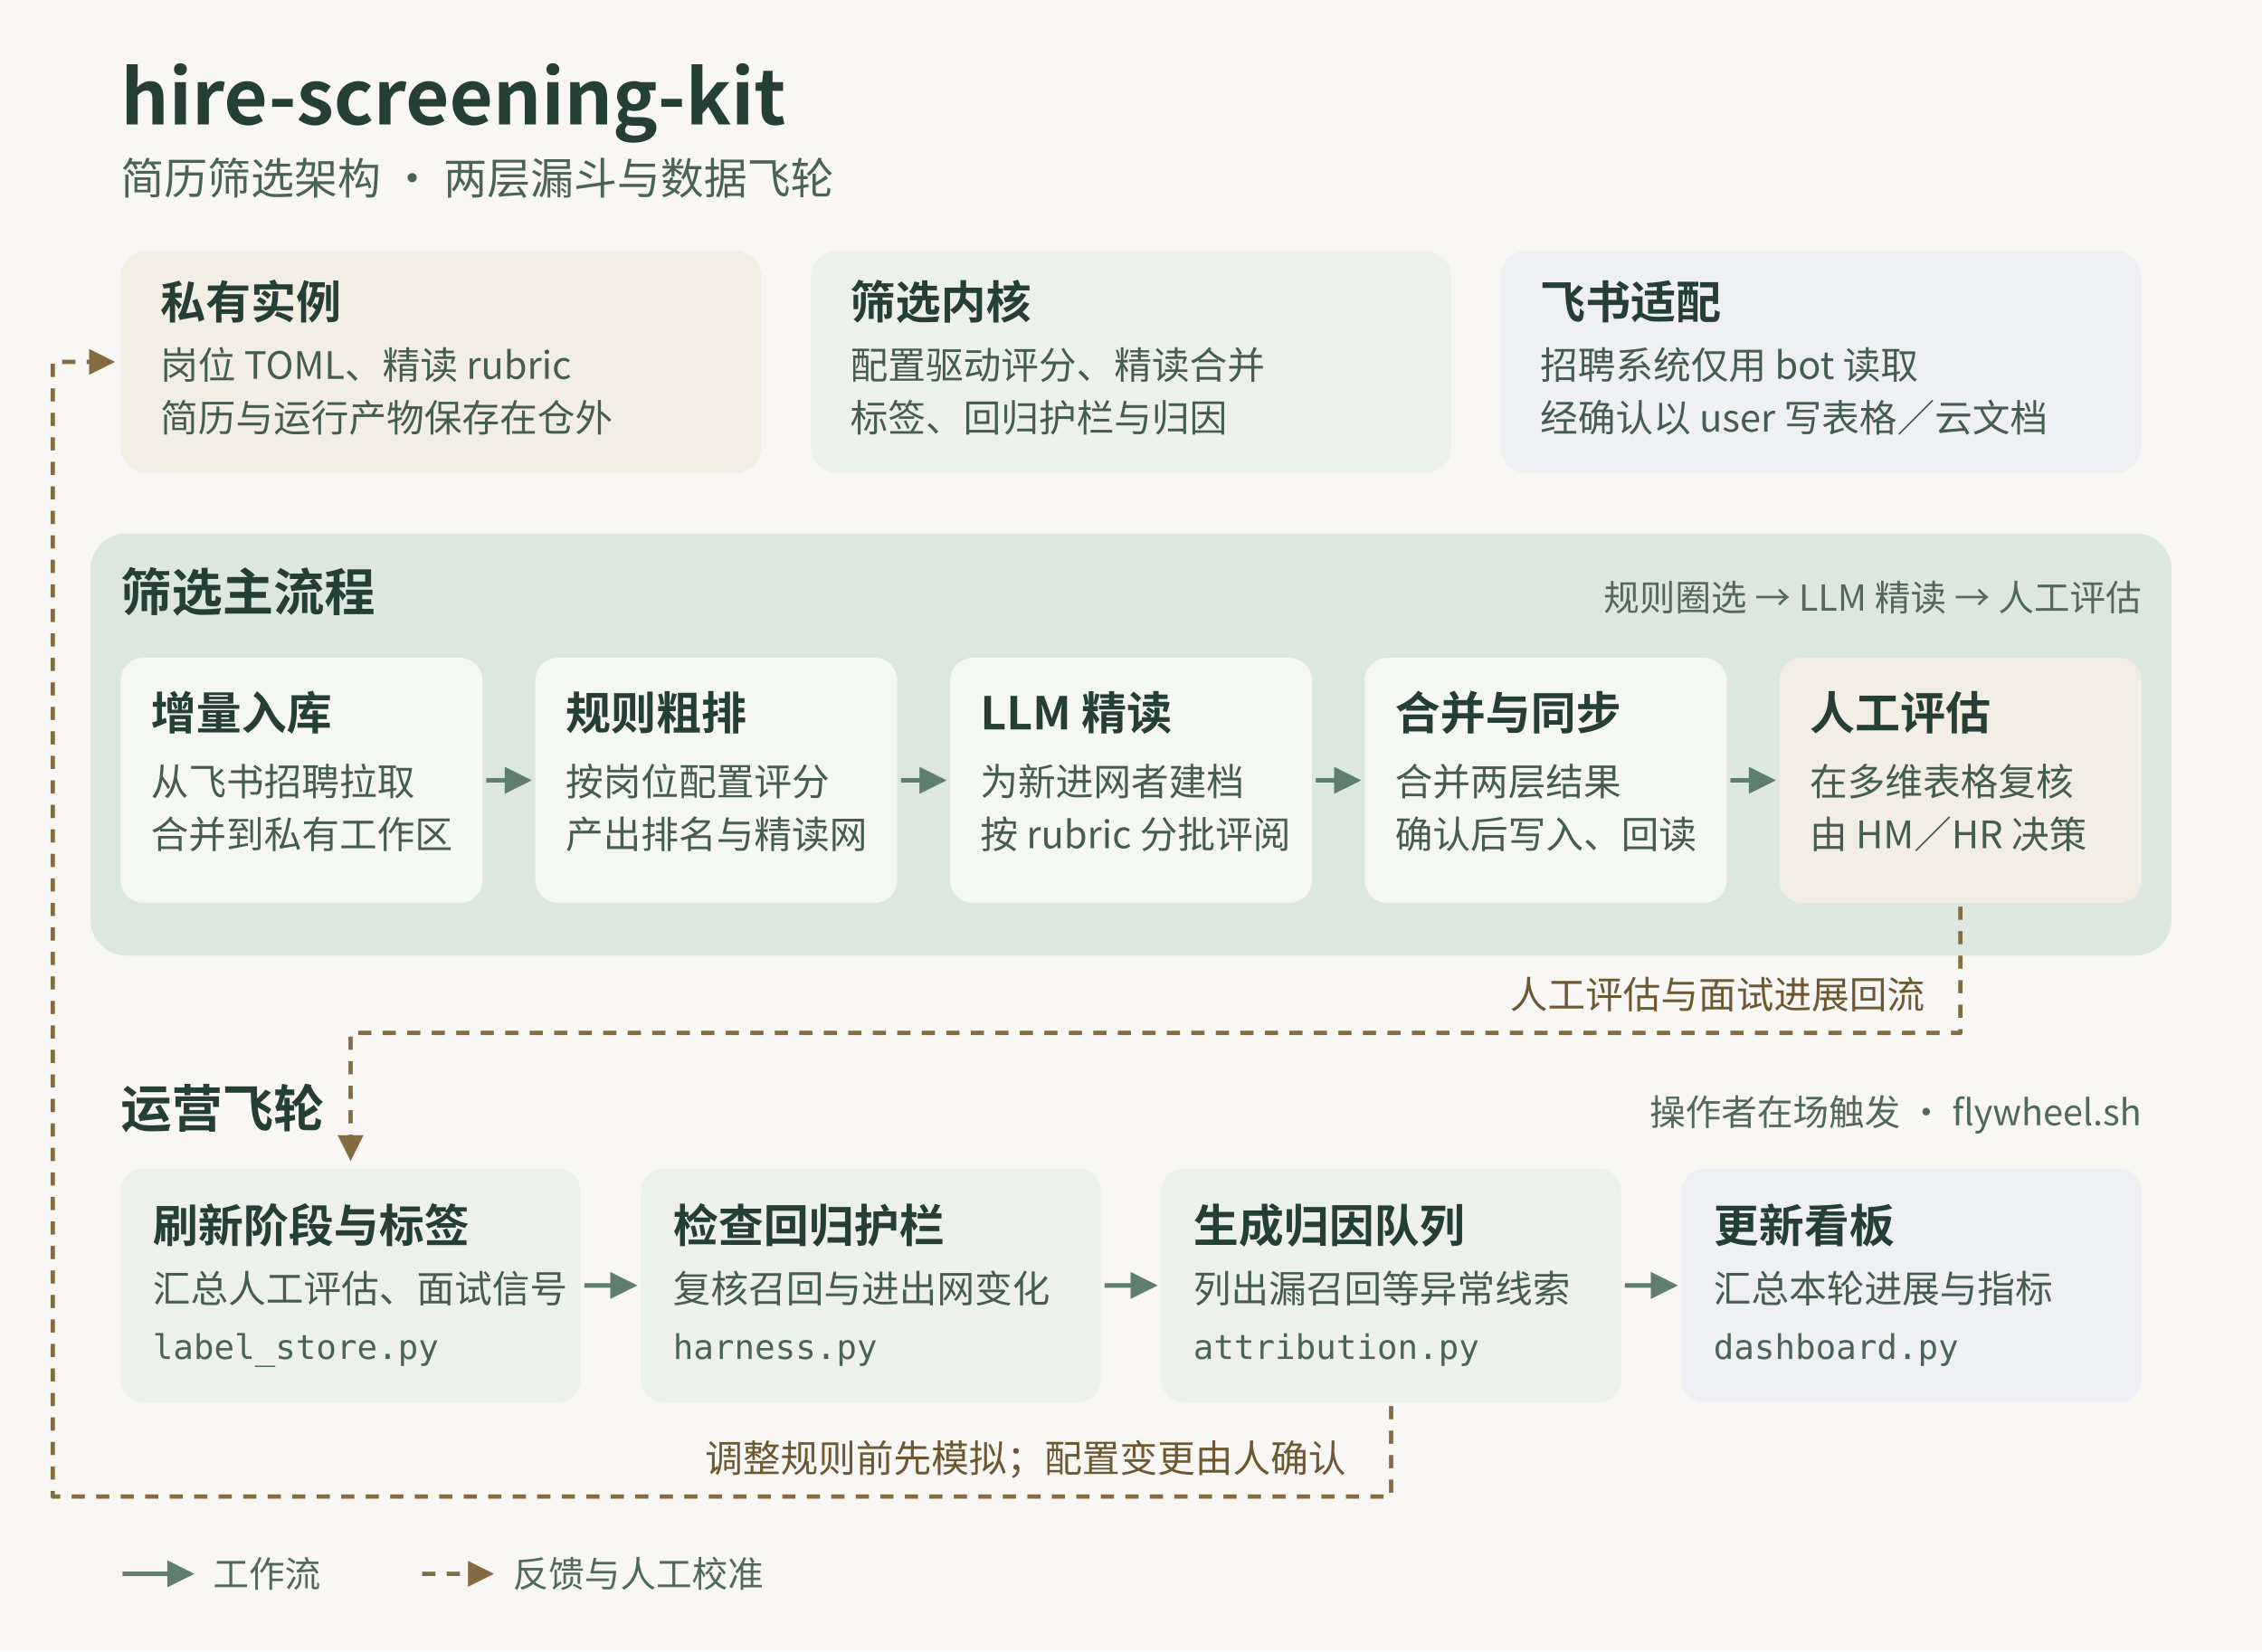
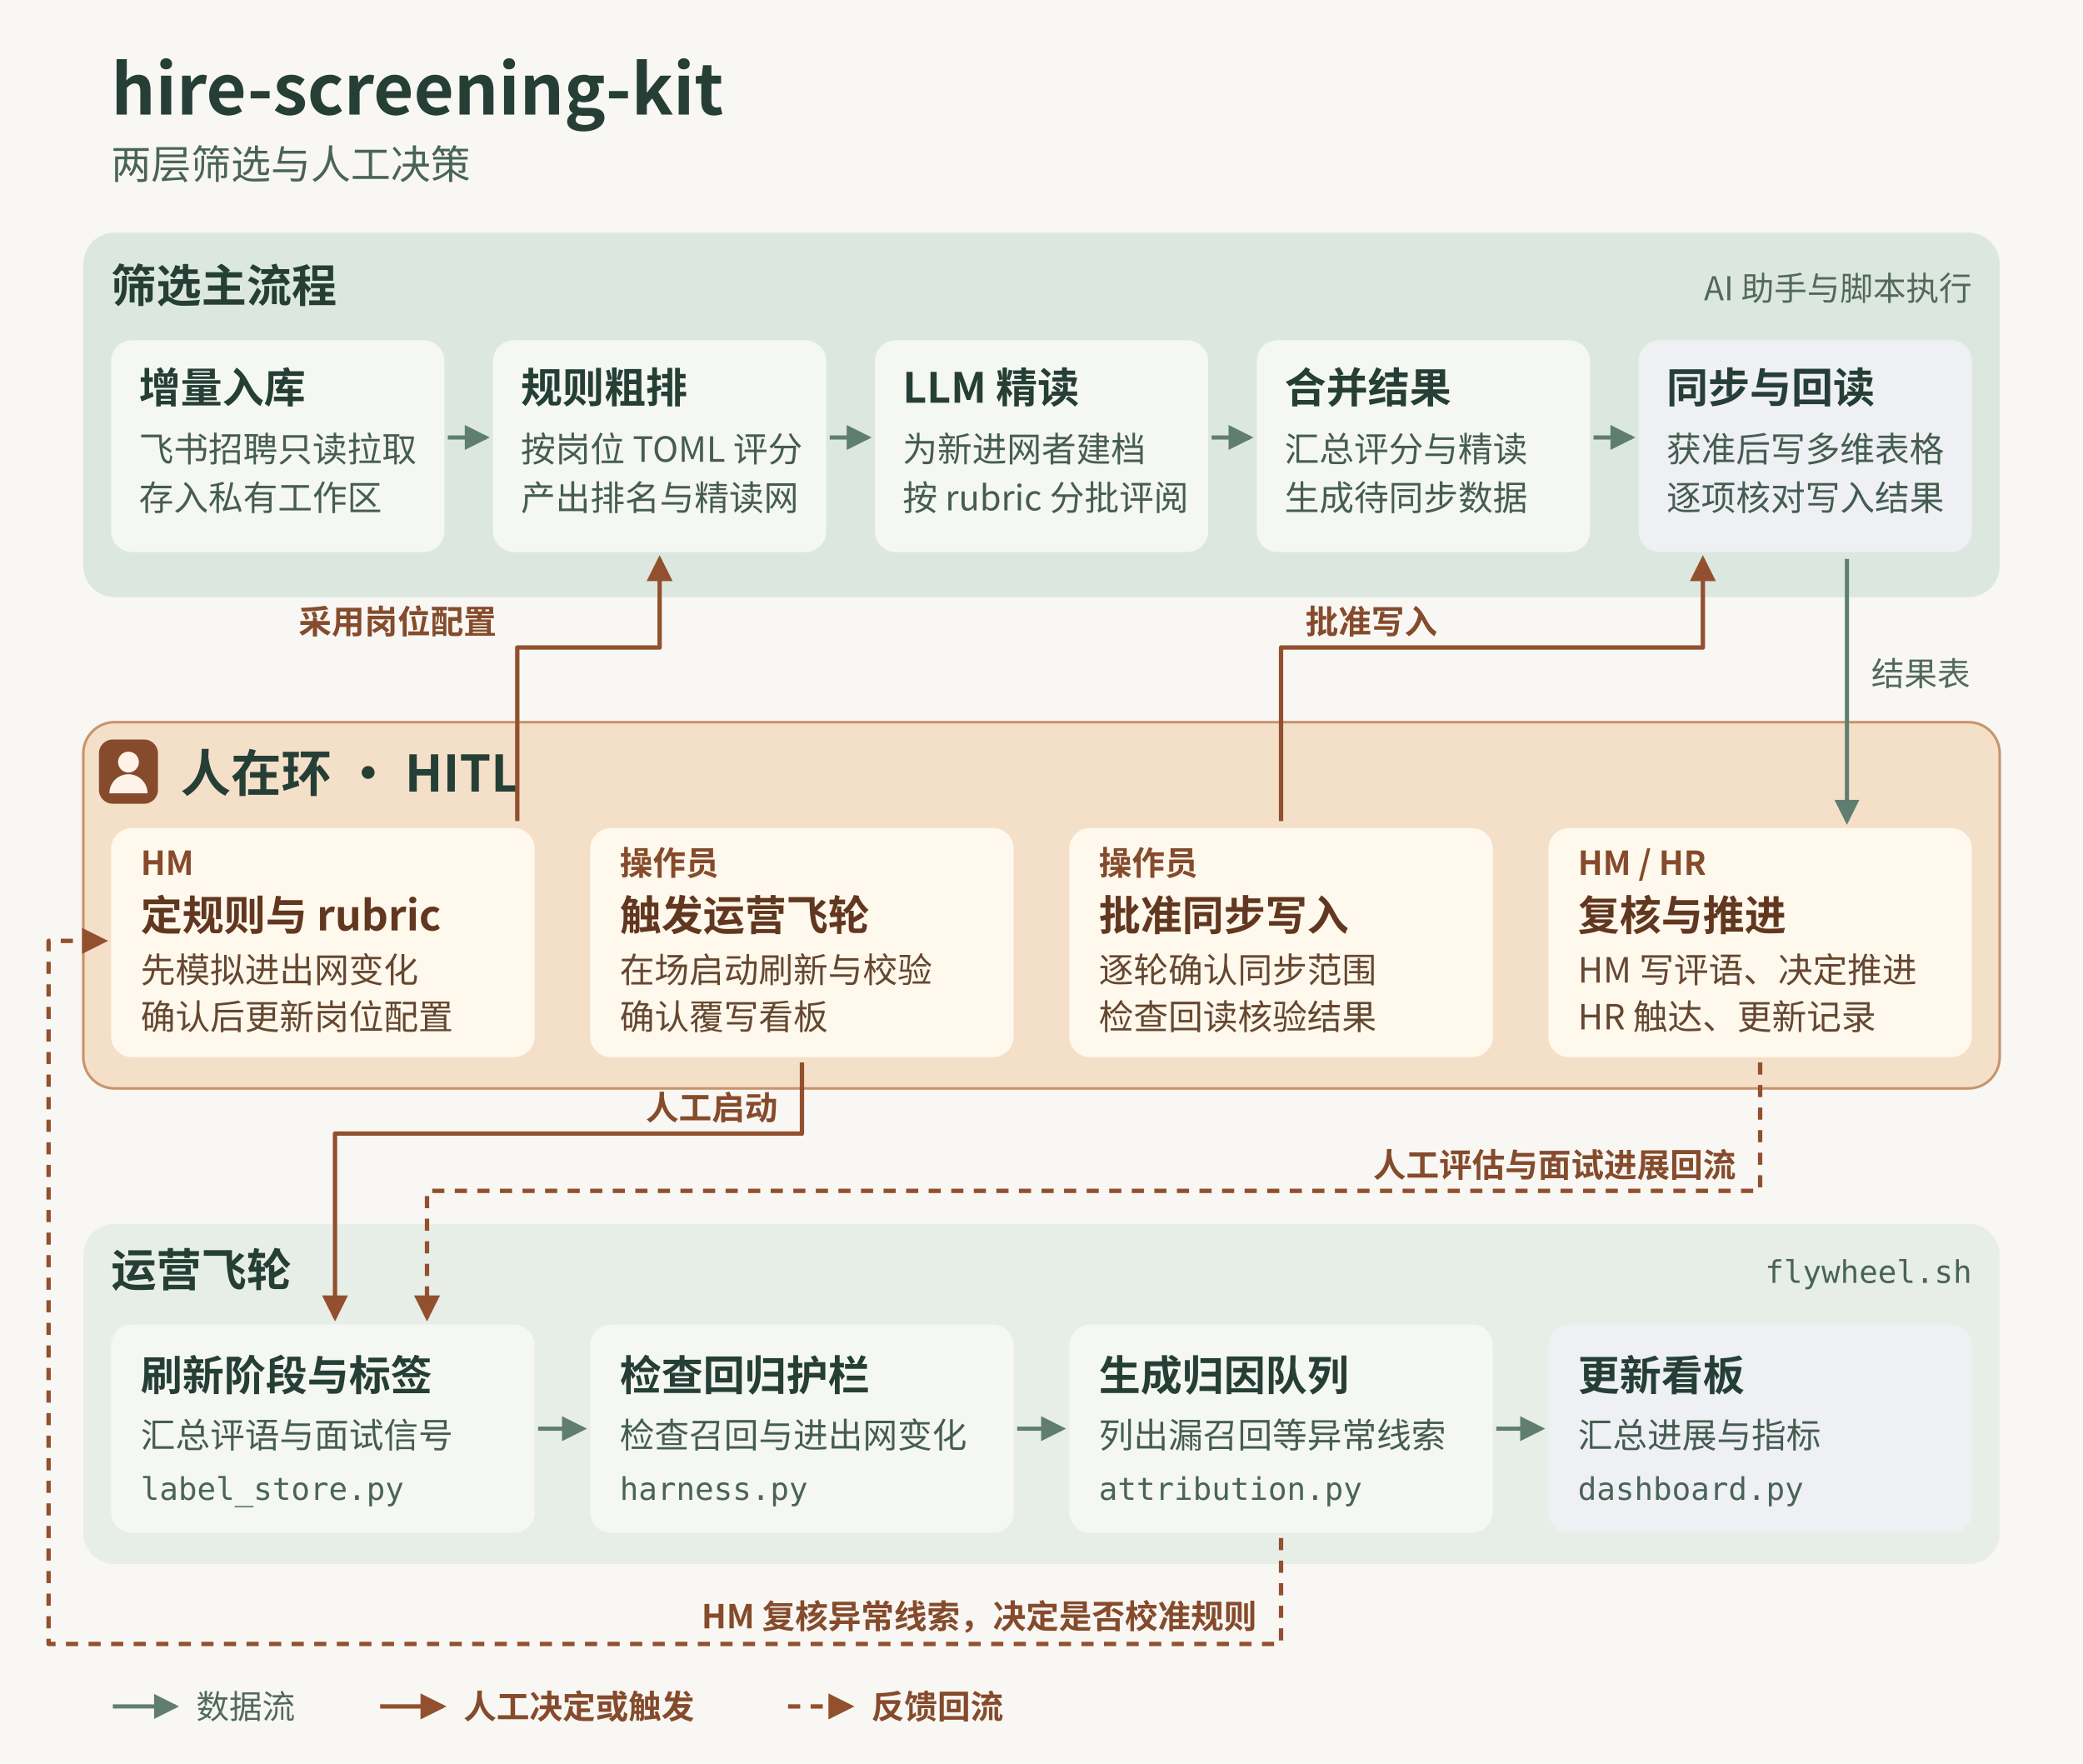
- <svg xmlns="http://www.w3.org/2000/svg" width="1200" height="876" viewBox="0 0 1200 876" role="img" aria-labelledby="title description">
+ <svg xmlns="http://www.w3.org/2000/svg" width="1200" height="1016" viewBox="0 0 1200 1016" role="img" aria-labelledby="title description">
  <defs>
    <marker id="arrow" viewBox="0 0 10 10" refX="8.5" refY="5" markerWidth="6" markerHeight="6" orient="auto">
      <path d="M0 0 10 5 0 10z" fill="#607e70" />
    </marker>
-     <marker id="feedback" viewBox="0 0 10 10" refX="8.5" refY="5" markerWidth="6" markerHeight="6" orient="auto">
-       <path d="M0 0 10 5 0 10z" fill="#846b42" />
+     <marker id="human-arrow" viewBox="0 0 10 10" refX="8.5" refY="5" markerWidth="6" markerHeight="6" orient="auto">
+       <path d="M0 0 10 5 0 10z" fill="#92502e" />
    </marker>
    <style>
      text { font-family: "PingFang SC", "Microsoft YaHei", "Noto Sans CJK SC", "WenQuanYi Micro Hei", sans-serif; fill: #263f36; }
      .title { font-size: 40px; font-weight: 700; }
      .subtitle { font-size: 23px; fill: #496456; }
-       .section { font-size: 27px; font-weight: 700; }
+       .section { font-size: 26px; font-weight: 700; }
      .heading { font-size: 24px; font-weight: 650; }
      .detail { font-size: 20px; fill: #455d50; }
      .meta { font-size: 19px; fill: #51695b; }
      .code { font-family: ui-monospace, "SFMono-Regular", Consolas, monospace; font-size: 18px; fill: #496456; }
-       .flow { fill: none; stroke: #607e70; stroke-width: 2.4; marker-end: url(#arrow); }
-       .return { fill: none; stroke: #846b42; stroke-width: 2.3; stroke-dasharray: 7 6; stroke-linejoin: round; marker-end: url(#feedback); }
-       .return-label { font-size: 20px; fill: #6e5733; }
+       .human-title { font-size: 29px; font-weight: 700; }
+       .human-heading { font-size: 24px; font-weight: 700; fill: #62371f; }
+       .human-copy { font-size: 20px; fill: #65472f; }
+       .human-role { font-size: 19px; font-weight: 650; fill: #854b2c; }
+       .flow, .decision, .feedback { fill: none; stroke-linejoin: round; }
+       .flow { stroke: #607e70; stroke-width: 2.4; marker-end: url(#arrow); }
+       .decision, .feedback { stroke: #92502e; stroke-width: 2.5; marker-end: url(#human-arrow); }
+       .feedback { stroke-dasharray: 7 6; }
    </style>
  </defs>
-   <rect width="1200" height="876" fill="#f8f7f3" />
+   <rect width="1200" height="1016" fill="#f8f7f3" />
  <text class="title" x="64" y="66">hire-screening-kit</text>
-   <text class="subtitle" x="64" y="103">简历筛选架构 · 两层漏斗与数据飞轮</text>
-   <g aria-label="系统边界">
-     <rect x="64" y="133" width="340" height="118" rx="14" fill="#f3eee3" />
-     <text class="heading" x="85" y="169">私有实例</text>
-     <text class="detail" x="85" y="201">岗位 TOML、精读 rubric</text>
-     <text class="detail" x="85" y="229">简历与运行产物保存在仓外</text>
-     <rect x="430" y="133" width="340" height="118" rx="14" fill="#edf1eb" />
-     <text class="heading" x="451" y="169">筛选内核</text>
-     <text class="detail" x="451" y="201">配置驱动评分、精读合并</text>
-     <text class="detail" x="451" y="229">标签、回归护栏与归因</text>
-     <rect x="796" y="133" width="340" height="118" rx="14" fill="#eef0f4" />
-     <text class="heading" x="817" y="169">飞书适配</text>
-     <text class="detail" x="817" y="201">招聘系统仅用 bot 读取</text>
-     <text class="detail" x="817" y="229">经确认以 user 写表格／云文档</text>
+   <text class="subtitle" x="64" y="103">两层筛选与人工决策</text>
+   <g aria-label="AI 助手与脚本执行筛选">
+     <rect x="48" y="134" width="1104" height="210" rx="18" fill="#dce8df" />
+     <text class="section" x="64" y="174">筛选主流程</text>
+     <text class="meta" x="1136" y="173" text-anchor="end">AI 助手与脚本执行</text>
+     <rect x="64" y="196" width="192" height="122" rx="12" fill="#f4f7f2" />
+     <text class="heading" x="80" y="232">增量入库</text>
+     <text class="detail" x="80" y="266">飞书招聘只读拉取</text>
+     <text class="detail" x="80" y="294">存入私有工作区</text>
+     <rect x="284" y="196" width="192" height="122" rx="12" fill="#f4f7f2" />
+     <text class="heading" x="300" y="232">规则粗排</text>
+     <text class="detail" x="300" y="266">按岗位 TOML 评分</text>
+     <text class="detail" x="300" y="294">产出排名与精读网</text>
+     <rect x="504" y="196" width="192" height="122" rx="12" fill="#f4f7f2" />
+     <text class="heading" x="520" y="232">LLM 精读</text>
+     <text class="detail" x="520" y="266">为新进网者建档</text>
+     <text class="detail" x="520" y="294">按 rubric 分批评阅</text>
+     <rect x="724" y="196" width="192" height="122" rx="12" fill="#f4f7f2" />
+     <text class="heading" x="740" y="232">合并结果</text>
+     <text class="detail" x="740" y="266">汇总评分与精读</text>
+     <text class="detail" x="740" y="294">生成待同步数据</text>
+     <rect x="944" y="196" width="192" height="122" rx="12" fill="#eef0f4" />
+     <text class="heading" x="960" y="232">同步与回读</text>
+     <text class="detail" x="960" y="266">获准后写多维表格</text>
+     <text class="detail" x="960" y="294">逐项核对写入结果</text>
+     <path class="flow" d="M258 252H280" />
+     <path class="flow" d="M478 252H500" />
+     <path class="flow" d="M698 252H720" />
+     <path class="flow" d="M918 252H940" />
  </g>
-   <g aria-label="筛选主流程">
-     <rect x="48" y="283" width="1104" height="224" rx="19" fill="#dce8df" />
-     <text class="section" x="64" y="324">筛选主流程</text>
-     <text class="meta" x="1136" y="324" text-anchor="end">规则圈选 → LLM 精读 → 人工评估</text>
-     <g>
-       <rect x="64" y="349" width="192" height="130" rx="12" fill="#f4f7f2" />
-       <text class="heading" x="80" y="387">增量入库</text>
-       <text class="detail" x="80" y="422">从飞书招聘拉取</text>
-       <text class="detail" x="80" y="450">合并到私有工作区</text>
-     </g>
-     <g>
-       <rect x="284" y="349" width="192" height="130" rx="12" fill="#f4f7f2" />
-       <text class="heading" x="300" y="387">规则粗排</text>
-       <text class="detail" x="300" y="422">按岗位配置评分</text>
-       <text class="detail" x="300" y="450">产出排名与精读网</text>
-     </g>
-     <g>
-       <rect x="504" y="349" width="192" height="130" rx="12" fill="#f4f7f2" />
-       <text class="heading" x="520" y="387">LLM 精读</text>
-       <text class="detail" x="520" y="422">为新进网者建档</text>
-       <text class="detail" x="520" y="450">按 rubric 分批评阅</text>
-     </g>
-     <g>
-       <rect x="724" y="349" width="192" height="130" rx="12" fill="#f4f7f2" />
-       <text class="heading" x="740" y="387">合并与同步</text>
-       <text class="detail" x="740" y="422">合并两层结果</text>
-       <text class="detail" x="740" y="450">确认后写入、回读</text>
-     </g>
-     <g>
-       <rect x="944" y="349" width="192" height="130" rx="12" fill="#f3eee3" />
-       <text class="heading" x="960" y="387">人工评估</text>
-       <text class="detail" x="960" y="422">在多维表格复核</text>
-       <text class="detail" x="960" y="450">由 HM／HR 决策</text>
-     </g>
-     <path class="flow" d="M258 414H280" />
-     <path class="flow" d="M478 414H500" />
-     <path class="flow" d="M698 414H720" />
-     <path class="flow" d="M918 414H940" />
+   <g aria-label="人工操作与决策">
+     <rect x="48" y="416" width="1104" height="211" rx="18" fill="#f4dfc9" stroke="#c7946c" stroke-width="1.5" />
+     <rect x="57" y="426" width="34" height="37" rx="8" fill="#854b2c" />
+     <path d="M74 433a6 6 0 1 0 0 12 6 6 0 0 0 0-12zm-11 24a11 11 0 0 1 22 0z" fill="#fff3e8" />
+     <text class="human-title" x="104" y="456" fill="#62371f">人在环 · HITL</text>
+     <rect x="64" y="477" width="244" height="132" rx="12" fill="#fff8ed" />
+     <text class="human-role" x="81" y="504">HM</text>
+     <text class="human-heading" x="81" y="536">定规则与 rubric</text>
+     <text class="human-copy" x="81" y="566">先模拟进出网变化</text>
+     <text class="human-copy" x="81" y="593">确认后更新岗位配置</text>
+     <rect x="340" y="477" width="244" height="132" rx="12" fill="#fff8ed" />
+     <text class="human-role" x="357" y="504">操作员</text>
+     <text class="human-heading" x="357" y="536">触发运营飞轮</text>
+     <text class="human-copy" x="357" y="566">在场启动刷新与校验</text>
+     <text class="human-copy" x="357" y="593">确认覆写看板</text>
+     <rect x="616" y="477" width="244" height="132" rx="12" fill="#fff8ed" />
+     <text class="human-role" x="633" y="504">操作员</text>
+     <text class="human-heading" x="633" y="536">批准同步写入</text>
+     <text class="human-copy" x="633" y="566">逐轮确认同步范围</text>
+     <text class="human-copy" x="633" y="593">检查回读核验结果</text>
+     <rect x="892" y="477" width="244" height="132" rx="12" fill="#fff8ed" />
+     <text class="human-role" x="909" y="504">HM / HR</text>
+     <text class="human-heading" x="909" y="536">复核与推进</text>
+     <text class="human-copy" x="909" y="566">HM 写评语、决定推进</text>
+     <text class="human-copy" x="909" y="593">HR 触达、更新记录</text>
  </g>
-   <path class="return" d="M1040 481V548H186V614" />
-   <text class="return-label" x="1021" y="535" text-anchor="end">人工评估与面试进展回流</text>
-   <g aria-label="手动运营飞轮">
-     <text class="section" x="64" y="598">运营飞轮</text>
-     <text class="meta" x="1136" y="597" text-anchor="end">操作者在场触发 · flywheel.sh</text>
-     <g>
-       <rect x="64" y="620" width="244" height="124" rx="12" fill="#edf1eb" />
-       <text class="heading" x="81" y="659">刷新阶段与标签</text>
-       <text class="detail" x="81" y="691">汇总人工评估、面试信号</text>
-       <text class="code" x="81" y="721">label_store.py</text>
-     </g>
-     <g>
-       <rect x="340" y="620" width="244" height="124" rx="12" fill="#edf1eb" />
-       <text class="heading" x="357" y="659">检查回归护栏</text>
-       <text class="detail" x="357" y="691">复核召回与进出网变化</text>
-       <text class="code" x="357" y="721">harness.py</text>
-     </g>
-     <g>
-       <rect x="616" y="620" width="244" height="124" rx="12" fill="#edf1eb" />
-       <text class="heading" x="633" y="659">生成归因队列</text>
-       <text class="detail" x="633" y="691">列出漏召回等异常线索</text>
-       <text class="code" x="633" y="721">attribution.py</text>
-     </g>
-     <g>
-       <rect x="892" y="620" width="244" height="124" rx="12" fill="#eef0f4" />
-       <text class="heading" x="909" y="659">更新看板</text>
-       <text class="detail" x="909" y="691">汇总本轮进展与指标</text>
-       <text class="code" x="909" y="721">dashboard.py</text>
-     </g>
-     <path class="flow" d="M310 682H336" />
-     <path class="flow" d="M586 682H612" />
-     <path class="flow" d="M862 682H888" />
+   <path class="decision" d="M298 473V373H380V322" />
+   <text class="human-role" x="286" y="365" text-anchor="end">采用岗位配置</text>
+   <path class="decision" d="M738 473V373H981V322" />
+   <text class="human-role" x="752" y="365">批准写入</text>
+   <path class="flow" d="M1064 322V473" />
+   <text class="meta" x="1078" y="395">结果表</text>
+   <g aria-label="脚本执行运营飞轮">
+     <rect x="48" y="705" width="1104" height="196" rx="18" fill="#e7eee7" />
+     <text class="section" x="64" y="741">运营飞轮</text>
+     <text class="code" x="1136" y="739" text-anchor="end">flywheel.sh</text>
+     <rect x="64" y="763" width="244" height="120" rx="12" fill="#f4f7f2" />
+     <text class="heading" x="81" y="801">刷新阶段与标签</text>
+     <text class="detail" x="81" y="834">汇总评语与面试信号</text>
+     <text class="code" x="81" y="864">label_store.py</text>
+     <rect x="340" y="763" width="244" height="120" rx="12" fill="#f4f7f2" />
+     <text class="heading" x="357" y="801">检查回归护栏</text>
+     <text class="detail" x="357" y="834">检查召回与进出网变化</text>
+     <text class="code" x="357" y="864">harness.py</text>
+     <rect x="616" y="763" width="244" height="120" rx="12" fill="#f4f7f2" />
+     <text class="heading" x="633" y="801">生成归因队列</text>
+     <text class="detail" x="633" y="834">列出漏召回等异常线索</text>
+     <text class="code" x="633" y="864">attribution.py</text>
+     <rect x="892" y="763" width="244" height="120" rx="12" fill="#eef0f4" />
+     <text class="heading" x="909" y="801">更新看板</text>
+     <text class="detail" x="909" y="834">汇总进展与指标</text>
+     <text class="code" x="909" y="864">dashboard.py</text>
+     <path class="flow" d="M310 823H336" />
+     <path class="flow" d="M586 823H612" />
+     <path class="flow" d="M862 823H888" />
  </g>
-   <path class="return" d="M738 746V794H28V192H59" />
-   <text class="return-label" x="714" y="781" text-anchor="end">调整规则前先模拟；配置变更由人确认</text>
-   <path class="flow" d="M65 835H101" />
-   <text class="meta" x="113" y="842">工作流</text>
-   <path class="return" d="M224 835H260" />
-   <text class="meta" x="272" y="842">反馈与人工校准</text>
+   <path class="decision" d="M462 612V653H193V759" />
+   <text class="human-role" x="448" y="645" text-anchor="end">人工启动</text>
+   <path class="feedback" d="M1014 612V686H246V759" />
+   <text class="human-role" x="1000" y="678" text-anchor="end">人工评估与面试进展回流</text>
+   <path class="feedback" d="M738 886V947H28V542H60" />
+   <text class="human-role" x="724" y="938" text-anchor="end">HM 复核异常线索，决定是否校准规则</text>
+   <path class="flow" d="M65 983H101" />
+   <text class="meta" x="113" y="990">数据流</text>
+   <path class="decision" d="M219 983H255" />
+   <text class="human-role" x="267" y="990">人工决定或触发</text>
+   <path class="feedback" d="M454 983H490" />
+   <text class="human-role" x="502" y="990">反馈回流</text>
</svg>
